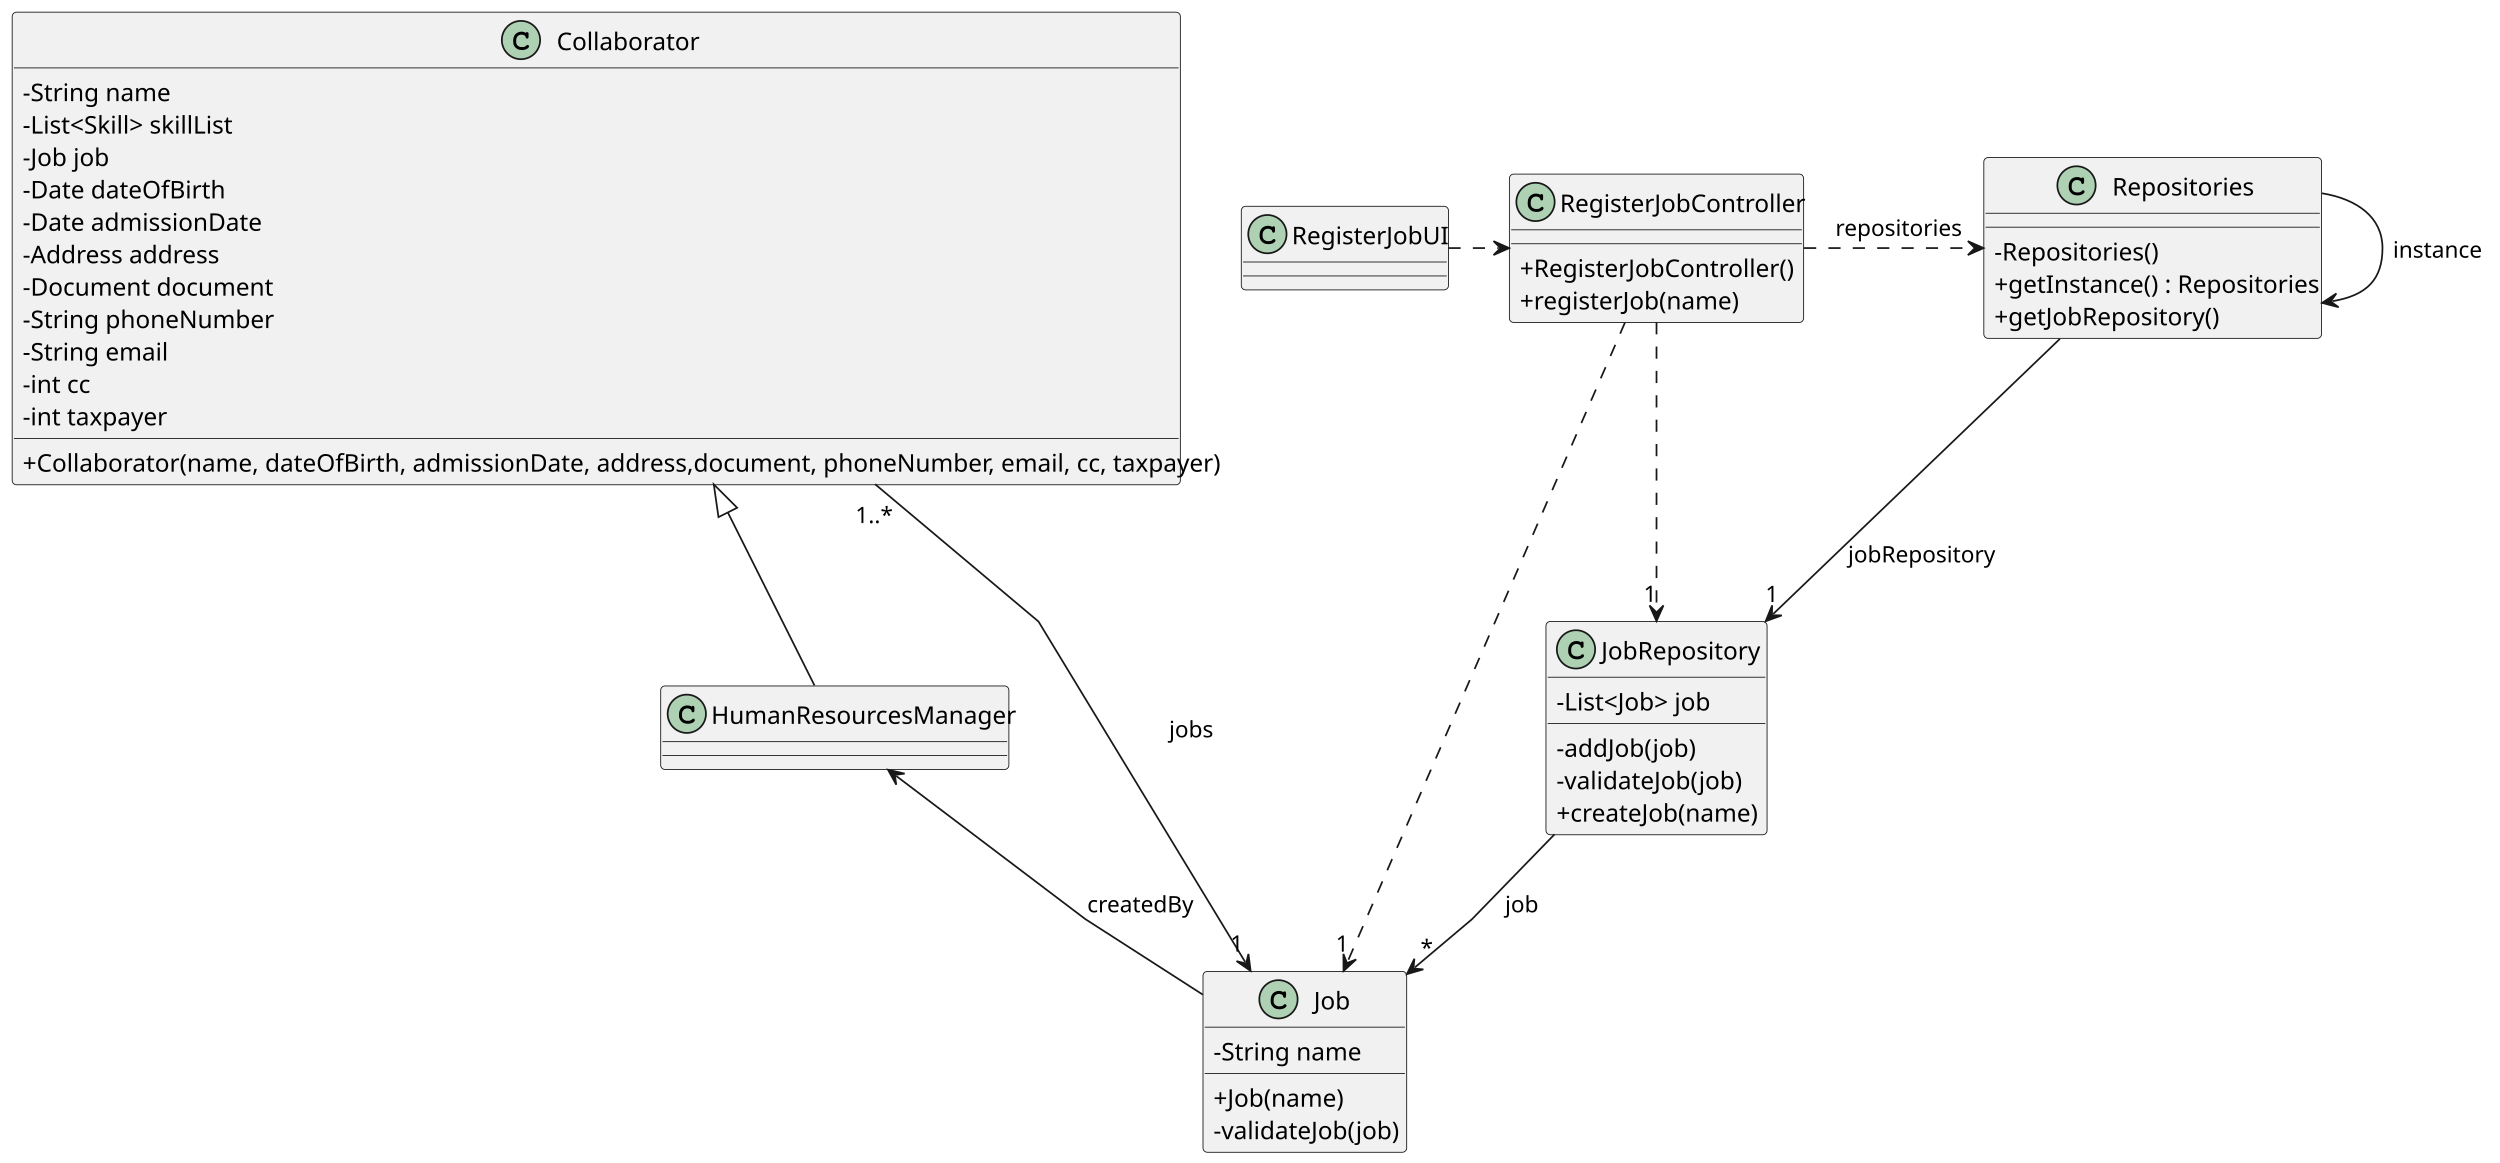
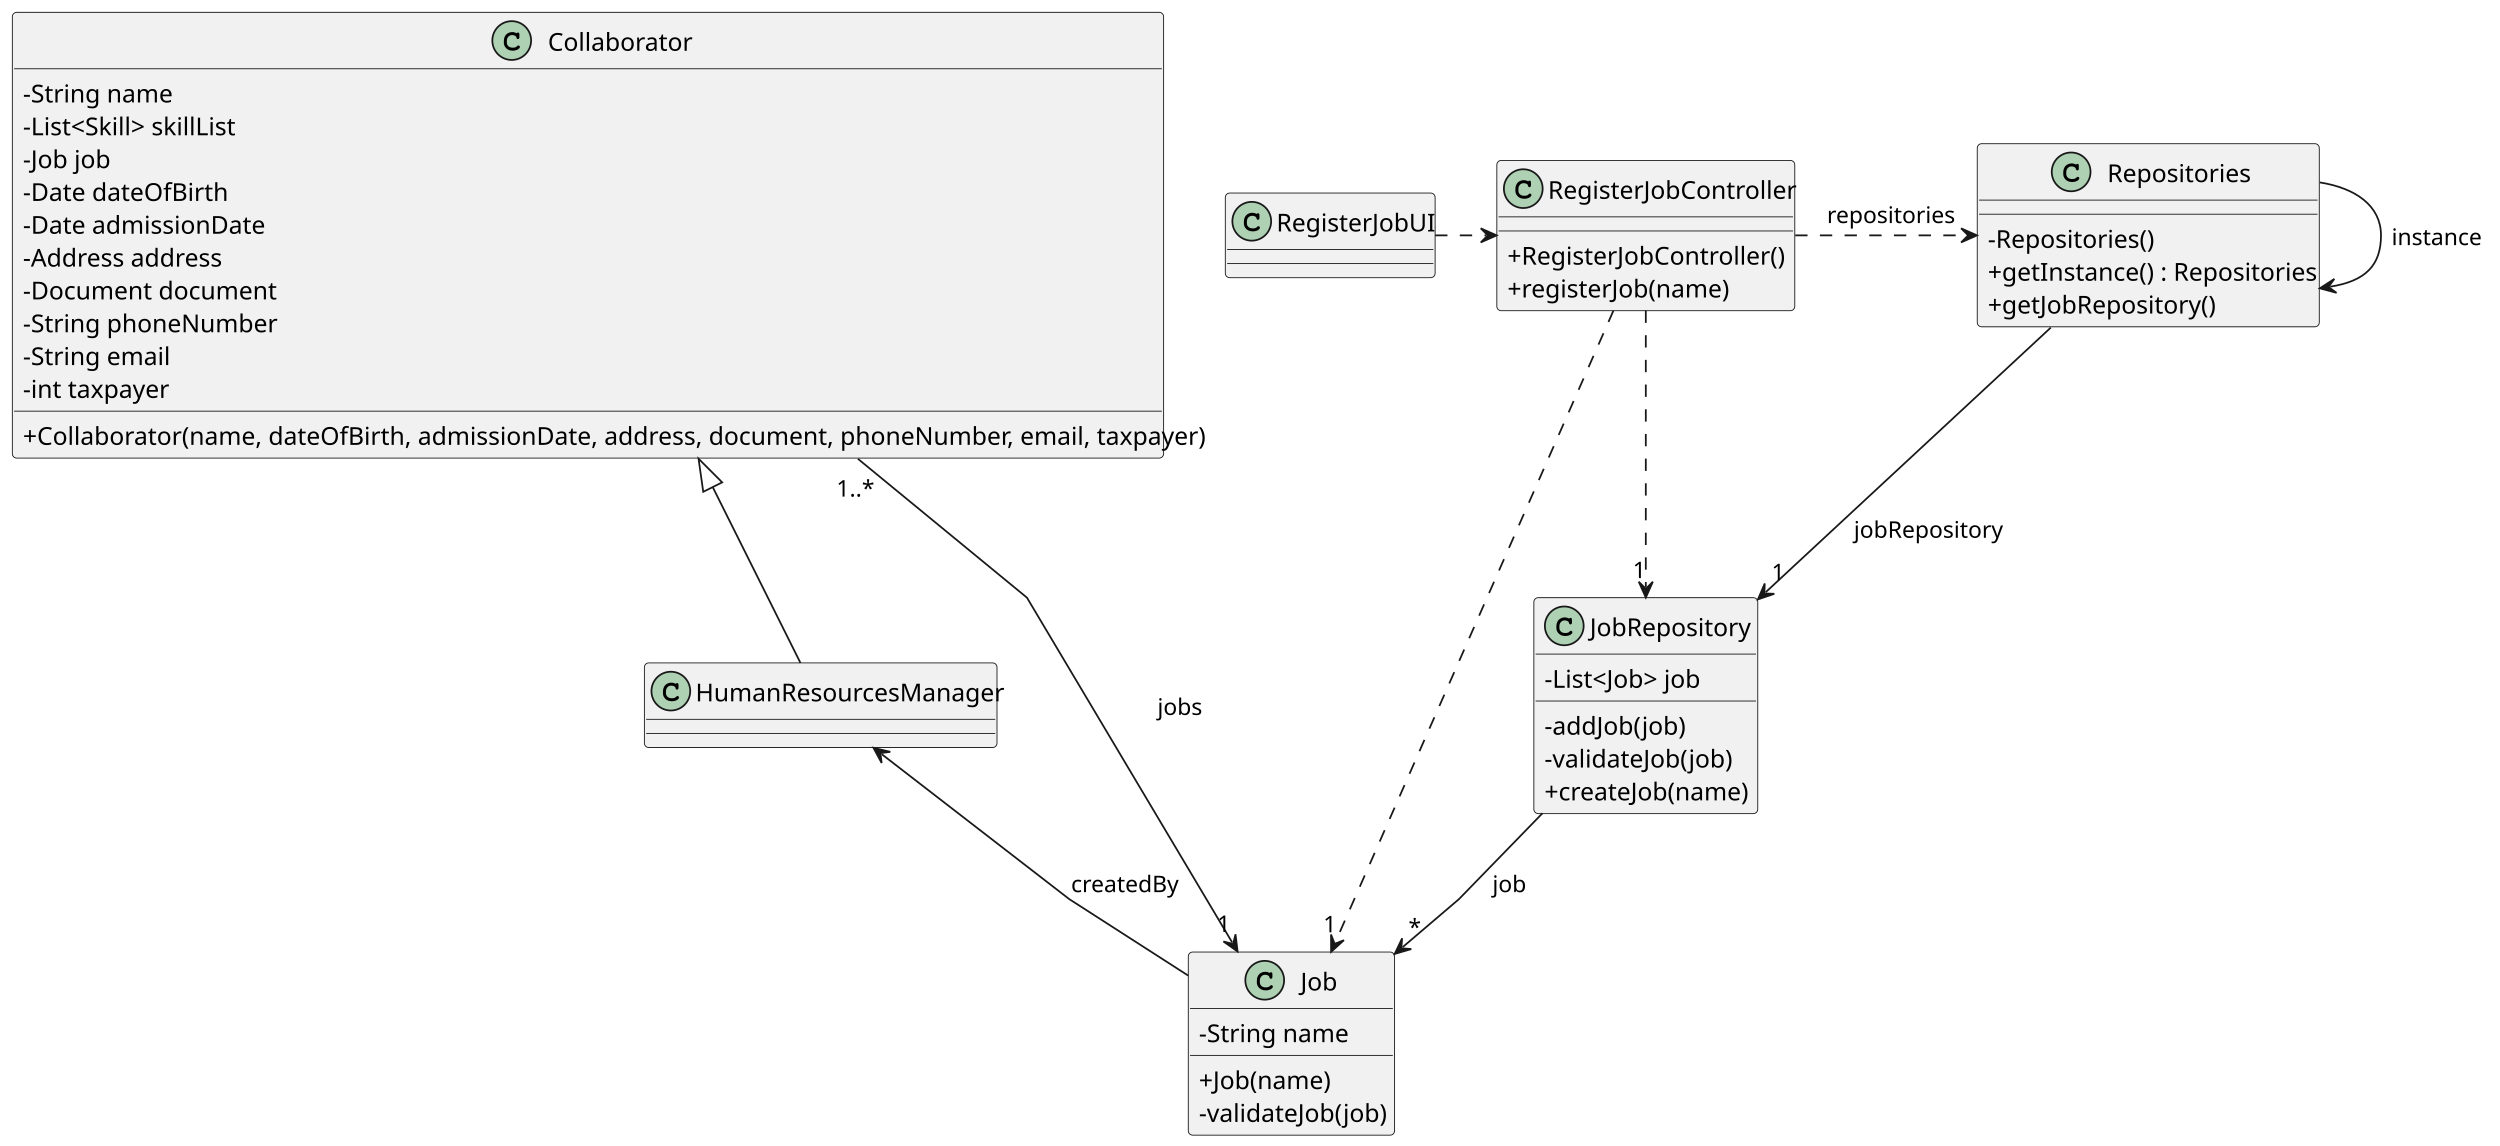
- <svg xmlns="http://www.w3.org/2000/svg" contentStyleType="text/css" height="668px" preserveAspectRatio="none" style="width:1436px;height:668px;background:#FFFFFF;" version="1.1" viewBox="0 0 1436 668" width="1436px" zoomAndPan="magnify">
+ <svg xmlns="http://www.w3.org/2000/svg" contentStyleType="text/css" height="650px" preserveAspectRatio="none" style="width:1418px;height:650px;background:#FFFFFF;" version="1.1" viewBox="0 0 1418 650" width="1418px" zoomAndPan="magnify">
  <defs />
  <g>
    <g id="elem_Job">
-       <rect codeLine="11" fill="#F1F1F1" height="103.863" id="Job" rx="2.5" ry="2.5" style="stroke:#181818;stroke-width:0.5;" width="117" x="691" y="558" />
-       <ellipse cx="734.35" cy="574" fill="#ADD1B2" rx="11" ry="11" style="stroke:#181818;stroke-width:1.0;" />
-       <path d="M737.116,569.875 Q737.272,569.656 737.459,569.547 Q737.647,569.438 737.866,569.438 Q738.241,569.438 738.475,569.703 Q738.709,569.953 738.709,570.562 L738.709,572.016 Q738.709,572.625 738.475,572.891 Q738.241,573.156 737.866,573.156 Q737.522,573.156 737.319,572.953 Q737.116,572.766 737.006,572.25 Q736.959,571.891 736.772,571.703 Q736.444,571.328 735.834,571.109 Q735.225,570.891 734.6,570.891 Q733.834,570.891 733.194,571.219 Q732.569,571.547 732.069,572.297 Q731.584,573.047 731.584,574.078 L731.584,575.172 Q731.584,576.406 732.475,577.234 Q733.366,578.047 734.959,578.047 Q735.897,578.047 736.553,577.797 Q736.944,577.641 737.366,577.203 Q737.631,576.938 737.772,576.859 Q737.928,576.781 738.131,576.781 Q738.459,576.781 738.709,577.047 Q738.975,577.297 738.975,577.641 Q738.975,577.984 738.631,578.391 Q738.131,578.969 737.334,579.297 Q736.256,579.75 734.959,579.75 Q733.444,579.75 732.241,579.125 Q731.256,578.625 730.569,577.562 Q729.881,576.484 729.881,575.203 L729.881,574.047 Q729.881,572.719 730.491,571.578 Q731.116,570.422 732.209,569.812 Q733.303,569.188 734.538,569.188 Q735.272,569.188 735.913,569.359 Q736.569,569.516 737.116,569.875 Z " fill="#000000" />
-       <text fill="#000000" font-family="sans-serif" font-size="14" lengthAdjust="spacing" textLength="22" x="754.65" y="579.797">Job</text>
-       <line style="stroke:#181818;stroke-width:0.5;" x1="692" x2="807" y1="590" y2="590" />
-       <text fill="#000000" font-family="sans-serif" font-size="14" lengthAdjust="spacing" textLength="81" x="697" y="609.107">-String name</text>
-       <line style="stroke:#181818;stroke-width:0.5;" x1="692" x2="807" y1="616.621" y2="616.621" />
-       <text fill="#000000" font-family="sans-serif" font-size="14" lengthAdjust="spacing" textLength="75" x="697" y="635.729">+Job(name)</text>
-       <text fill="#000000" font-family="sans-serif" font-size="14" lengthAdjust="spacing" textLength="105" x="697" y="654.35">-validateJob(job)</text>
+       <rect codeLine="11" fill="#F1F1F1" height="103.863" id="Job" rx="2.5" ry="2.5" style="stroke:#181818;stroke-width:0.5;" width="117" x="674" y="540" />
+       <ellipse cx="717.35" cy="556" fill="#ADD1B2" rx="11" ry="11" style="stroke:#181818;stroke-width:1.0;" />
+       <path d="M720.116,551.875 Q720.272,551.656 720.459,551.547 Q720.647,551.438 720.866,551.438 Q721.241,551.438 721.475,551.703 Q721.709,551.953 721.709,552.562 L721.709,554.016 Q721.709,554.625 721.475,554.891 Q721.241,555.156 720.866,555.156 Q720.522,555.156 720.319,554.953 Q720.116,554.766 720.006,554.25 Q719.959,553.891 719.772,553.703 Q719.444,553.328 718.834,553.109 Q718.225,552.891 717.6,552.891 Q716.834,552.891 716.194,553.219 Q715.569,553.547 715.069,554.297 Q714.584,555.047 714.584,556.078 L714.584,557.172 Q714.584,558.406 715.475,559.234 Q716.366,560.047 717.959,560.047 Q718.897,560.047 719.553,559.797 Q719.944,559.641 720.366,559.203 Q720.631,558.938 720.772,558.859 Q720.928,558.781 721.131,558.781 Q721.459,558.781 721.709,559.047 Q721.975,559.297 721.975,559.641 Q721.975,559.984 721.631,560.391 Q721.131,560.969 720.334,561.297 Q719.256,561.75 717.959,561.75 Q716.444,561.75 715.241,561.125 Q714.256,560.625 713.569,559.562 Q712.881,558.484 712.881,557.203 L712.881,556.047 Q712.881,554.719 713.491,553.578 Q714.116,552.422 715.209,551.812 Q716.303,551.188 717.538,551.188 Q718.272,551.188 718.913,551.359 Q719.569,551.516 720.116,551.875 Z " fill="#000000" />
+       <text fill="#000000" font-family="sans-serif" font-size="14" lengthAdjust="spacing" textLength="22" x="737.65" y="561.797">Job</text>
+       <line style="stroke:#181818;stroke-width:0.5;" x1="675" x2="790" y1="572" y2="572" />
+       <text fill="#000000" font-family="sans-serif" font-size="14" lengthAdjust="spacing" textLength="81" x="680" y="591.107">-String name</text>
+       <line style="stroke:#181818;stroke-width:0.5;" x1="675" x2="790" y1="598.621" y2="598.621" />
+       <text fill="#000000" font-family="sans-serif" font-size="14" lengthAdjust="spacing" textLength="75" x="680" y="617.729">+Job(name)</text>
+       <text fill="#000000" font-family="sans-serif" font-size="14" lengthAdjust="spacing" textLength="105" x="680" y="636.35">-validateJob(job)</text>
    </g>
    <g id="elem_RegisterJobController">
-       <rect codeLine="18" fill="#F1F1F1" height="85.242" id="RegisterJobController" rx="2.5" ry="2.5" style="stroke:#181818;stroke-width:0.5;" width="169" x="867" y="100" />
-       <ellipse cx="882" cy="116" fill="#ADD1B2" rx="11" ry="11" style="stroke:#181818;stroke-width:1.0;" />
-       <path d="M884.766,111.875 Q884.922,111.656 885.109,111.547 Q885.297,111.438 885.516,111.438 Q885.891,111.438 886.125,111.703 Q886.359,111.953 886.359,112.562 L886.359,114.016 Q886.359,114.625 886.125,114.891 Q885.891,115.156 885.516,115.156 Q885.172,115.156 884.969,114.953 Q884.766,114.766 884.656,114.25 Q884.609,113.891 884.422,113.703 Q884.094,113.328 883.484,113.109 Q882.875,112.891 882.25,112.891 Q881.484,112.891 880.844,113.219 Q880.219,113.547 879.719,114.297 Q879.234,115.047 879.234,116.078 L879.234,117.172 Q879.234,118.406 880.125,119.234 Q881.016,120.047 882.609,120.047 Q883.547,120.047 884.203,119.797 Q884.594,119.641 885.016,119.203 Q885.281,118.938 885.422,118.859 Q885.578,118.781 885.781,118.781 Q886.109,118.781 886.359,119.047 Q886.625,119.297 886.625,119.641 Q886.625,119.984 886.281,120.391 Q885.781,120.969 884.984,121.297 Q883.906,121.75 882.609,121.75 Q881.094,121.75 879.891,121.125 Q878.906,120.625 878.219,119.562 Q877.531,118.484 877.531,117.203 L877.531,116.047 Q877.531,114.719 878.141,113.578 Q878.766,112.422 879.859,111.812 Q880.953,111.188 882.188,111.188 Q882.922,111.188 883.562,111.359 Q884.219,111.516 884.766,111.875 Z " fill="#000000" />
-       <text fill="#000000" font-family="sans-serif" font-size="14" lengthAdjust="spacing" textLength="137" x="896" y="121.797">RegisterJobController</text>
-       <line style="stroke:#181818;stroke-width:0.5;" x1="868" x2="1035" y1="132" y2="132" />
-       <line style="stroke:#181818;stroke-width:0.5;" x1="868" x2="1035" y1="140" y2="140" />
-       <text fill="#000000" font-family="sans-serif" font-size="14" lengthAdjust="spacing" textLength="155" x="873" y="159.107">+RegisterJobController()</text>
-       <text fill="#000000" font-family="sans-serif" font-size="14" lengthAdjust="spacing" textLength="123" x="873" y="177.728">+registerJob(name)</text>
+       <rect codeLine="18" fill="#F1F1F1" height="85.242" id="RegisterJobController" rx="2.5" ry="2.5" style="stroke:#181818;stroke-width:0.5;" width="169" x="849" y="91" />
+       <ellipse cx="864" cy="107" fill="#ADD1B2" rx="11" ry="11" style="stroke:#181818;stroke-width:1.0;" />
+       <path d="M866.766,102.875 Q866.922,102.656 867.109,102.547 Q867.297,102.438 867.516,102.438 Q867.891,102.438 868.125,102.703 Q868.359,102.953 868.359,103.562 L868.359,105.016 Q868.359,105.625 868.125,105.891 Q867.891,106.156 867.516,106.156 Q867.172,106.156 866.969,105.953 Q866.766,105.766 866.656,105.25 Q866.609,104.891 866.422,104.703 Q866.094,104.328 865.484,104.109 Q864.875,103.891 864.25,103.891 Q863.484,103.891 862.844,104.219 Q862.219,104.547 861.719,105.297 Q861.234,106.047 861.234,107.078 L861.234,108.172 Q861.234,109.406 862.125,110.234 Q863.016,111.047 864.609,111.047 Q865.547,111.047 866.203,110.797 Q866.594,110.641 867.016,110.203 Q867.281,109.938 867.422,109.859 Q867.578,109.781 867.781,109.781 Q868.109,109.781 868.359,110.047 Q868.625,110.297 868.625,110.641 Q868.625,110.984 868.281,111.391 Q867.781,111.969 866.984,112.297 Q865.906,112.75 864.609,112.75 Q863.094,112.75 861.891,112.125 Q860.906,111.625 860.219,110.562 Q859.531,109.484 859.531,108.203 L859.531,107.047 Q859.531,105.719 860.141,104.578 Q860.766,103.422 861.859,102.812 Q862.953,102.188 864.188,102.188 Q864.922,102.188 865.562,102.359 Q866.219,102.516 866.766,102.875 Z " fill="#000000" />
+       <text fill="#000000" font-family="sans-serif" font-size="14" lengthAdjust="spacing" textLength="137" x="878" y="112.797">RegisterJobController</text>
+       <line style="stroke:#181818;stroke-width:0.5;" x1="850" x2="1017" y1="123" y2="123" />
+       <line style="stroke:#181818;stroke-width:0.5;" x1="850" x2="1017" y1="131" y2="131" />
+       <text fill="#000000" font-family="sans-serif" font-size="14" lengthAdjust="spacing" textLength="155" x="855" y="150.107">+RegisterJobController()</text>
+       <text fill="#000000" font-family="sans-serif" font-size="14" lengthAdjust="spacing" textLength="123" x="855" y="168.728">+registerJob(name)</text>
    </g>
    <g id="elem_RegisterJobUI">
-       <rect codeLine="24" fill="#F1F1F1" height="48" id="RegisterJobUI" rx="2.5" ry="2.5" style="stroke:#181818;stroke-width:0.5;" width="119" x="713" y="118.5" />
-       <ellipse cx="728" cy="134.5" fill="#ADD1B2" rx="11" ry="11" style="stroke:#181818;stroke-width:1.0;" />
-       <path d="M730.766,130.375 Q730.922,130.156 731.109,130.047 Q731.297,129.938 731.516,129.938 Q731.891,129.938 732.125,130.203 Q732.359,130.453 732.359,131.062 L732.359,132.516 Q732.359,133.125 732.125,133.391 Q731.891,133.656 731.516,133.656 Q731.172,133.656 730.969,133.453 Q730.766,133.266 730.656,132.75 Q730.609,132.391 730.422,132.203 Q730.094,131.828 729.484,131.609 Q728.875,131.391 728.25,131.391 Q727.484,131.391 726.844,131.719 Q726.219,132.047 725.719,132.797 Q725.234,133.547 725.234,134.578 L725.234,135.672 Q725.234,136.906 726.125,137.734 Q727.016,138.547 728.609,138.547 Q729.547,138.547 730.203,138.297 Q730.594,138.141 731.016,137.703 Q731.281,137.438 731.422,137.359 Q731.578,137.281 731.781,137.281 Q732.109,137.281 732.359,137.547 Q732.625,137.797 732.625,138.141 Q732.625,138.484 732.281,138.891 Q731.781,139.469 730.984,139.797 Q729.906,140.25 728.609,140.25 Q727.094,140.25 725.891,139.625 Q724.906,139.125 724.219,138.062 Q723.531,136.984 723.531,135.703 L723.531,134.547 Q723.531,133.219 724.141,132.078 Q724.766,130.922 725.859,130.312 Q726.953,129.688 728.188,129.688 Q728.922,129.688 729.562,129.859 Q730.219,130.016 730.766,130.375 Z " fill="#000000" />
-       <text fill="#000000" font-family="sans-serif" font-size="14" lengthAdjust="spacing" textLength="87" x="742" y="140.297">RegisterJobUI</text>
-       <line style="stroke:#181818;stroke-width:0.5;" x1="714" x2="831" y1="150.5" y2="150.5" />
-       <line style="stroke:#181818;stroke-width:0.5;" x1="714" x2="831" y1="158.5" y2="158.5" />
+       <rect codeLine="24" fill="#F1F1F1" height="48" id="RegisterJobUI" rx="2.5" ry="2.5" style="stroke:#181818;stroke-width:0.5;" width="119" x="695" y="109.5" />
+       <ellipse cx="710" cy="125.5" fill="#ADD1B2" rx="11" ry="11" style="stroke:#181818;stroke-width:1.0;" />
+       <path d="M712.766,121.375 Q712.922,121.156 713.109,121.047 Q713.297,120.938 713.516,120.938 Q713.891,120.938 714.125,121.203 Q714.359,121.453 714.359,122.062 L714.359,123.516 Q714.359,124.125 714.125,124.391 Q713.891,124.656 713.516,124.656 Q713.172,124.656 712.969,124.453 Q712.766,124.266 712.656,123.75 Q712.609,123.391 712.422,123.203 Q712.094,122.828 711.484,122.609 Q710.875,122.391 710.25,122.391 Q709.484,122.391 708.844,122.719 Q708.219,123.047 707.719,123.797 Q707.234,124.547 707.234,125.578 L707.234,126.672 Q707.234,127.906 708.125,128.734 Q709.016,129.547 710.609,129.547 Q711.547,129.547 712.203,129.297 Q712.594,129.141 713.016,128.703 Q713.281,128.438 713.422,128.359 Q713.578,128.281 713.781,128.281 Q714.109,128.281 714.359,128.547 Q714.625,128.797 714.625,129.141 Q714.625,129.484 714.281,129.891 Q713.781,130.469 712.984,130.797 Q711.906,131.25 710.609,131.25 Q709.094,131.25 707.891,130.625 Q706.906,130.125 706.219,129.062 Q705.531,127.984 705.531,126.703 L705.531,125.547 Q705.531,124.219 706.141,123.078 Q706.766,121.922 707.859,121.312 Q708.953,120.688 710.188,120.688 Q710.922,120.688 711.562,120.859 Q712.219,121.016 712.766,121.375 Z " fill="#000000" />
+       <text fill="#000000" font-family="sans-serif" font-size="14" lengthAdjust="spacing" textLength="87" x="724" y="131.297">RegisterJobUI</text>
+       <line style="stroke:#181818;stroke-width:0.5;" x1="696" x2="813" y1="141.5" y2="141.5" />
+       <line style="stroke:#181818;stroke-width:0.5;" x1="696" x2="813" y1="149.5" y2="149.5" />
    </g>
    <g id="elem_Collaborator">
-       <rect codeLine="27" fill="#F1F1F1" height="271.453" id="Collaborator" rx="2.5" ry="2.5" style="stroke:#181818;stroke-width:0.5;" width="671" x="7" y="7" />
-       <ellipse cx="299.25" cy="23" fill="#ADD1B2" rx="11" ry="11" style="stroke:#181818;stroke-width:1.0;" />
-       <path d="M302.016,18.875 Q302.172,18.656 302.359,18.547 Q302.547,18.438 302.766,18.438 Q303.141,18.438 303.375,18.703 Q303.609,18.953 303.609,19.562 L303.609,21.016 Q303.609,21.625 303.375,21.891 Q303.141,22.156 302.766,22.156 Q302.422,22.156 302.219,21.953 Q302.016,21.766 301.906,21.25 Q301.859,20.891 301.672,20.703 Q301.344,20.328 300.734,20.109 Q300.125,19.891 299.5,19.891 Q298.734,19.891 298.094,20.219 Q297.469,20.547 296.969,21.297 Q296.484,22.047 296.484,23.078 L296.484,24.172 Q296.484,25.406 297.375,26.234 Q298.266,27.047 299.859,27.047 Q300.797,27.047 301.453,26.797 Q301.844,26.641 302.266,26.203 Q302.531,25.938 302.672,25.859 Q302.828,25.781 303.031,25.781 Q303.359,25.781 303.609,26.047 Q303.875,26.297 303.875,26.641 Q303.875,26.984 303.531,27.391 Q303.031,27.969 302.234,28.297 Q301.156,28.75 299.859,28.75 Q298.344,28.75 297.141,28.125 Q296.156,27.625 295.469,26.562 Q294.781,25.484 294.781,24.203 L294.781,23.047 Q294.781,21.719 295.391,20.578 Q296.016,19.422 297.109,18.812 Q298.203,18.188 299.438,18.188 Q300.172,18.188 300.812,18.359 Q301.469,18.516 302.016,18.875 Z " fill="#000000" />
-       <text fill="#000000" font-family="sans-serif" font-size="14" lengthAdjust="spacing" textLength="78" x="319.75" y="28.797">Collaborator</text>
-       <line style="stroke:#181818;stroke-width:0.5;" x1="8" x2="677" y1="39" y2="39" />
+       <rect codeLine="27" fill="#F1F1F1" height="252.832" id="Collaborator" rx="2.5" ry="2.5" style="stroke:#181818;stroke-width:0.5;" width="653" x="7" y="7" />
+       <ellipse cx="290.25" cy="23" fill="#ADD1B2" rx="11" ry="11" style="stroke:#181818;stroke-width:1.0;" />
+       <path d="M293.016,18.875 Q293.172,18.656 293.359,18.547 Q293.547,18.438 293.766,18.438 Q294.141,18.438 294.375,18.703 Q294.609,18.953 294.609,19.562 L294.609,21.016 Q294.609,21.625 294.375,21.891 Q294.141,22.156 293.766,22.156 Q293.422,22.156 293.219,21.953 Q293.016,21.766 292.906,21.25 Q292.859,20.891 292.672,20.703 Q292.344,20.328 291.734,20.109 Q291.125,19.891 290.5,19.891 Q289.734,19.891 289.094,20.219 Q288.469,20.547 287.969,21.297 Q287.484,22.047 287.484,23.078 L287.484,24.172 Q287.484,25.406 288.375,26.234 Q289.266,27.047 290.859,27.047 Q291.797,27.047 292.453,26.797 Q292.844,26.641 293.266,26.203 Q293.531,25.938 293.672,25.859 Q293.828,25.781 294.031,25.781 Q294.359,25.781 294.609,26.047 Q294.875,26.297 294.875,26.641 Q294.875,26.984 294.531,27.391 Q294.031,27.969 293.234,28.297 Q292.156,28.75 290.859,28.75 Q289.344,28.75 288.141,28.125 Q287.156,27.625 286.469,26.562 Q285.781,25.484 285.781,24.203 L285.781,23.047 Q285.781,21.719 286.391,20.578 Q287.016,19.422 288.109,18.812 Q289.203,18.188 290.438,18.188 Q291.172,18.188 291.812,18.359 Q292.469,18.516 293.016,18.875 Z " fill="#000000" />
+       <text fill="#000000" font-family="sans-serif" font-size="14" lengthAdjust="spacing" textLength="78" x="310.75" y="28.797">Collaborator</text>
+       <line style="stroke:#181818;stroke-width:0.5;" x1="8" x2="659" y1="39" y2="39" />
      <text fill="#000000" font-family="sans-serif" font-size="14" lengthAdjust="spacing" textLength="81" x="13" y="58.107">-String name</text>
      <text fill="#000000" font-family="sans-serif" font-size="14" lengthAdjust="spacing" textLength="117" x="13" y="76.728">-List&lt;Skill&gt; skillList</text>
      <text fill="#000000" font-family="sans-serif" font-size="14" lengthAdjust="spacing" textLength="50" x="13" y="95.35">-Job job</text>
      <text fill="#000000" font-family="sans-serif" font-size="14" lengthAdjust="spacing" textLength="111" x="13" y="113.971">-Date dateOfBirth</text>
      <text fill="#000000" font-family="sans-serif" font-size="14" lengthAdjust="spacing" textLength="132" x="13" y="132.592">-Date admissionDate</text>
      <text fill="#000000" font-family="sans-serif" font-size="14" lengthAdjust="spacing" textLength="112" x="13" y="151.213">-Address address</text>
      <text fill="#000000" font-family="sans-serif" font-size="14" lengthAdjust="spacing" textLength="135" x="13" y="169.834">-Document document</text>
      <text fill="#000000" font-family="sans-serif" font-size="14" lengthAdjust="spacing" textLength="135" x="13" y="188.455">-String phoneNumber</text>
      <text fill="#000000" font-family="sans-serif" font-size="14" lengthAdjust="spacing" textLength="79" x="13" y="207.076">-String email</text>
-       <text fill="#000000" font-family="sans-serif" font-size="14" lengthAdjust="spacing" textLength="38" x="13" y="225.697">-int cc</text>
-       <text fill="#000000" font-family="sans-serif" font-size="14" lengthAdjust="spacing" textLength="78" x="13" y="244.318">-int taxpayer</text>
-       <line style="stroke:#181818;stroke-width:0.5;" x1="8" x2="677" y1="251.832" y2="251.832" />
-       <text fill="#000000" font-family="sans-serif" font-size="14" lengthAdjust="spacing" textLength="659" x="13" y="270.94">+Collaborator(name, dateOfBirth, admissionDate, address,document, phoneNumber, email, cc, taxpayer)</text>
+       <text fill="#000000" font-family="sans-serif" font-size="14" lengthAdjust="spacing" textLength="78" x="13" y="225.697">-int taxpayer</text>
+       <line style="stroke:#181818;stroke-width:0.5;" x1="8" x2="659" y1="233.211" y2="233.211" />
+       <text fill="#000000" font-family="sans-serif" font-size="14" lengthAdjust="spacing" textLength="641" x="13" y="252.318">+Collaborator(name, dateOfBirth, admissionDate, address, document, phoneNumber, email, taxpayer)</text>
    </g>
    <g id="elem_HumanResourcesManager">
-       <rect codeLine="43" fill="#F1F1F1" height="48" id="HumanResourcesManager" rx="2.5" ry="2.5" style="stroke:#181818;stroke-width:0.5;" width="200" x="379.5" y="394" />
-       <ellipse cx="394.5" cy="410" fill="#ADD1B2" rx="11" ry="11" style="stroke:#181818;stroke-width:1.0;" />
-       <path d="M397.266,405.875 Q397.422,405.656 397.609,405.547 Q397.797,405.438 398.016,405.438 Q398.391,405.438 398.625,405.703 Q398.859,405.953 398.859,406.562 L398.859,408.016 Q398.859,408.625 398.625,408.891 Q398.391,409.156 398.016,409.156 Q397.672,409.156 397.469,408.953 Q397.266,408.766 397.156,408.25 Q397.109,407.891 396.922,407.703 Q396.594,407.328 395.984,407.109 Q395.375,406.891 394.75,406.891 Q393.984,406.891 393.344,407.219 Q392.719,407.547 392.219,408.297 Q391.734,409.047 391.734,410.078 L391.734,411.172 Q391.734,412.406 392.625,413.234 Q393.516,414.047 395.109,414.047 Q396.047,414.047 396.703,413.797 Q397.094,413.641 397.516,413.203 Q397.781,412.938 397.922,412.859 Q398.078,412.781 398.281,412.781 Q398.609,412.781 398.859,413.047 Q399.125,413.297 399.125,413.641 Q399.125,413.984 398.781,414.391 Q398.281,414.969 397.484,415.297 Q396.406,415.75 395.109,415.75 Q393.594,415.75 392.391,415.125 Q391.406,414.625 390.719,413.562 Q390.031,412.484 390.031,411.203 L390.031,410.047 Q390.031,408.719 390.641,407.578 Q391.266,406.422 392.359,405.812 Q393.453,405.188 394.688,405.188 Q395.422,405.188 396.062,405.359 Q396.719,405.516 397.266,405.875 Z " fill="#000000" />
-       <text fill="#000000" font-family="sans-serif" font-size="14" lengthAdjust="spacing" textLength="168" x="408.5" y="415.797">HumanResourcesManager</text>
-       <line style="stroke:#181818;stroke-width:0.5;" x1="380.5" x2="578.5" y1="426" y2="426" />
-       <line style="stroke:#181818;stroke-width:0.5;" x1="380.5" x2="578.5" y1="434" y2="434" />
+       <rect codeLine="42" fill="#F1F1F1" height="48" id="HumanResourcesManager" rx="2.5" ry="2.5" style="stroke:#181818;stroke-width:0.5;" width="200" x="365.5" y="376" />
+       <ellipse cx="380.5" cy="392" fill="#ADD1B2" rx="11" ry="11" style="stroke:#181818;stroke-width:1.0;" />
+       <path d="M383.266,387.875 Q383.422,387.656 383.609,387.547 Q383.797,387.438 384.016,387.438 Q384.391,387.438 384.625,387.703 Q384.859,387.953 384.859,388.562 L384.859,390.016 Q384.859,390.625 384.625,390.891 Q384.391,391.156 384.016,391.156 Q383.672,391.156 383.469,390.953 Q383.266,390.766 383.156,390.25 Q383.109,389.891 382.922,389.703 Q382.594,389.328 381.984,389.109 Q381.375,388.891 380.75,388.891 Q379.984,388.891 379.344,389.219 Q378.719,389.547 378.219,390.297 Q377.734,391.047 377.734,392.078 L377.734,393.172 Q377.734,394.406 378.625,395.234 Q379.516,396.047 381.109,396.047 Q382.047,396.047 382.703,395.797 Q383.094,395.641 383.516,395.203 Q383.781,394.938 383.922,394.859 Q384.078,394.781 384.281,394.781 Q384.609,394.781 384.859,395.047 Q385.125,395.297 385.125,395.641 Q385.125,395.984 384.781,396.391 Q384.281,396.969 383.484,397.297 Q382.406,397.75 381.109,397.75 Q379.594,397.75 378.391,397.125 Q377.406,396.625 376.719,395.562 Q376.031,394.484 376.031,393.203 L376.031,392.047 Q376.031,390.719 376.641,389.578 Q377.266,388.422 378.359,387.812 Q379.453,387.188 380.688,387.188 Q381.422,387.188 382.062,387.359 Q382.719,387.516 383.266,387.875 Z " fill="#000000" />
+       <text fill="#000000" font-family="sans-serif" font-size="14" lengthAdjust="spacing" textLength="168" x="394.5" y="397.797">HumanResourcesManager</text>
+       <line style="stroke:#181818;stroke-width:0.5;" x1="366.5" x2="564.5" y1="408" y2="408" />
+       <line style="stroke:#181818;stroke-width:0.5;" x1="366.5" x2="564.5" y1="416" y2="416" />
    </g>
    <g id="elem_Repositories">
-       <rect codeLine="46" fill="#F1F1F1" height="103.863" id="Repositories" rx="2.5" ry="2.5" style="stroke:#181818;stroke-width:0.5;" width="194" x="1139.5" y="90.5" />
-       <ellipse cx="1192.75" cy="106.5" fill="#ADD1B2" rx="11" ry="11" style="stroke:#181818;stroke-width:1.0;" />
-       <path d="M1195.516,102.375 Q1195.672,102.156 1195.859,102.047 Q1196.047,101.938 1196.266,101.938 Q1196.641,101.938 1196.875,102.203 Q1197.109,102.453 1197.109,103.062 L1197.109,104.516 Q1197.109,105.125 1196.875,105.391 Q1196.641,105.656 1196.266,105.656 Q1195.922,105.656 1195.719,105.453 Q1195.516,105.266 1195.406,104.75 Q1195.359,104.391 1195.172,104.203 Q1194.844,103.828 1194.234,103.609 Q1193.625,103.391 1193,103.391 Q1192.234,103.391 1191.594,103.719 Q1190.969,104.047 1190.469,104.797 Q1189.984,105.547 1189.984,106.578 L1189.984,107.672 Q1189.984,108.906 1190.875,109.734 Q1191.766,110.547 1193.359,110.547 Q1194.297,110.547 1194.953,110.297 Q1195.344,110.141 1195.766,109.703 Q1196.031,109.438 1196.172,109.359 Q1196.328,109.281 1196.531,109.281 Q1196.859,109.281 1197.109,109.547 Q1197.375,109.797 1197.375,110.141 Q1197.375,110.484 1197.031,110.891 Q1196.531,111.469 1195.734,111.797 Q1194.656,112.25 1193.359,112.25 Q1191.844,112.25 1190.641,111.625 Q1189.656,111.125 1188.969,110.062 Q1188.281,108.984 1188.281,107.703 L1188.281,106.547 Q1188.281,105.219 1188.891,104.078 Q1189.516,102.922 1190.609,102.312 Q1191.703,101.688 1192.938,101.688 Q1193.672,101.688 1194.312,101.859 Q1194.969,102.016 1195.516,102.375 Z " fill="#000000" />
-       <text fill="#000000" font-family="sans-serif" font-size="14" lengthAdjust="spacing" textLength="79" x="1213.25" y="112.297">Repositories</text>
-       <line style="stroke:#181818;stroke-width:0.5;" x1="1140.5" x2="1332.5" y1="122.5" y2="122.5" />
-       <line style="stroke:#181818;stroke-width:0.5;" x1="1140.5" x2="1332.5" y1="130.5" y2="130.5" />
-       <text fill="#000000" font-family="sans-serif" font-size="14" lengthAdjust="spacing" textLength="94" x="1145.5" y="149.607">-Repositories()</text>
-       <text fill="#000000" font-family="sans-serif" font-size="14" lengthAdjust="spacing" textLength="182" x="1145.5" y="168.228">+getInstance() : Repositories</text>
-       <text fill="#000000" font-family="sans-serif" font-size="14" lengthAdjust="spacing" textLength="128" x="1145.5" y="186.85">+getJobRepository()</text>
+       <rect codeLine="45" fill="#F1F1F1" height="103.863" id="Repositories" rx="2.5" ry="2.5" style="stroke:#181818;stroke-width:0.5;" width="194" x="1121.5" y="81.5" />
+       <ellipse cx="1174.75" cy="97.5" fill="#ADD1B2" rx="11" ry="11" style="stroke:#181818;stroke-width:1.0;" />
+       <path d="M1177.516,93.375 Q1177.672,93.156 1177.859,93.047 Q1178.047,92.938 1178.266,92.938 Q1178.641,92.938 1178.875,93.203 Q1179.109,93.453 1179.109,94.062 L1179.109,95.516 Q1179.109,96.125 1178.875,96.391 Q1178.641,96.656 1178.266,96.656 Q1177.922,96.656 1177.719,96.453 Q1177.516,96.266 1177.406,95.75 Q1177.359,95.391 1177.172,95.203 Q1176.844,94.828 1176.234,94.609 Q1175.625,94.391 1175,94.391 Q1174.234,94.391 1173.594,94.719 Q1172.969,95.047 1172.469,95.797 Q1171.984,96.547 1171.984,97.578 L1171.984,98.672 Q1171.984,99.906 1172.875,100.734 Q1173.766,101.547 1175.359,101.547 Q1176.297,101.547 1176.953,101.297 Q1177.344,101.141 1177.766,100.703 Q1178.031,100.438 1178.172,100.359 Q1178.328,100.281 1178.531,100.281 Q1178.859,100.281 1179.109,100.547 Q1179.375,100.797 1179.375,101.141 Q1179.375,101.484 1179.031,101.891 Q1178.531,102.469 1177.734,102.797 Q1176.656,103.25 1175.359,103.25 Q1173.844,103.25 1172.641,102.625 Q1171.656,102.125 1170.969,101.062 Q1170.281,99.984 1170.281,98.703 L1170.281,97.547 Q1170.281,96.219 1170.891,95.078 Q1171.516,93.922 1172.609,93.312 Q1173.703,92.688 1174.938,92.688 Q1175.672,92.688 1176.312,92.859 Q1176.969,93.016 1177.516,93.375 Z " fill="#000000" />
+       <text fill="#000000" font-family="sans-serif" font-size="14" lengthAdjust="spacing" textLength="79" x="1195.25" y="103.297">Repositories</text>
+       <line style="stroke:#181818;stroke-width:0.5;" x1="1122.5" x2="1314.5" y1="113.5" y2="113.5" />
+       <line style="stroke:#181818;stroke-width:0.5;" x1="1122.5" x2="1314.5" y1="121.5" y2="121.5" />
+       <text fill="#000000" font-family="sans-serif" font-size="14" lengthAdjust="spacing" textLength="94" x="1127.5" y="140.607">-Repositories()</text>
+       <text fill="#000000" font-family="sans-serif" font-size="14" lengthAdjust="spacing" textLength="182" x="1127.5" y="159.228">+getInstance() : Repositories</text>
+       <text fill="#000000" font-family="sans-serif" font-size="14" lengthAdjust="spacing" textLength="128" x="1127.5" y="177.85">+getJobRepository()</text>
    </g>
    <g id="elem_JobRepository">
-       <rect codeLine="53" fill="#F1F1F1" height="122.484" id="JobRepository" rx="2.5" ry="2.5" style="stroke:#181818;stroke-width:0.5;" width="127" x="888" y="357" />
-       <ellipse cx="905.25" cy="373" fill="#ADD1B2" rx="11" ry="11" style="stroke:#181818;stroke-width:1.0;" />
-       <path d="M908.016,368.875 Q908.172,368.656 908.359,368.547 Q908.547,368.438 908.766,368.438 Q909.141,368.438 909.375,368.703 Q909.609,368.953 909.609,369.562 L909.609,371.016 Q909.609,371.625 909.375,371.891 Q909.141,372.156 908.766,372.156 Q908.422,372.156 908.219,371.953 Q908.016,371.766 907.906,371.25 Q907.859,370.891 907.672,370.703 Q907.344,370.328 906.734,370.109 Q906.125,369.891 905.5,369.891 Q904.734,369.891 904.094,370.219 Q903.469,370.547 902.969,371.297 Q902.484,372.047 902.484,373.078 L902.484,374.172 Q902.484,375.406 903.375,376.234 Q904.266,377.047 905.859,377.047 Q906.797,377.047 907.453,376.797 Q907.844,376.641 908.266,376.203 Q908.531,375.938 908.672,375.859 Q908.828,375.781 909.031,375.781 Q909.359,375.781 909.609,376.047 Q909.875,376.297 909.875,376.641 Q909.875,376.984 909.531,377.391 Q909.031,377.969 908.234,378.297 Q907.156,378.75 905.859,378.75 Q904.344,378.75 903.141,378.125 Q902.156,377.625 901.469,376.562 Q900.781,375.484 900.781,374.203 L900.781,373.047 Q900.781,371.719 901.391,370.578 Q902.016,369.422 903.109,368.812 Q904.203,368.188 905.438,368.188 Q906.172,368.188 906.812,368.359 Q907.469,368.516 908.016,368.875 Z " fill="#000000" />
-       <text fill="#000000" font-family="sans-serif" font-size="14" lengthAdjust="spacing" textLength="90" x="919.75" y="378.797">JobRepository</text>
-       <line style="stroke:#181818;stroke-width:0.5;" x1="889" x2="1014" y1="389" y2="389" />
-       <text fill="#000000" font-family="sans-serif" font-size="14" lengthAdjust="spacing" textLength="88" x="894" y="408.107">-List&lt;Job&gt; job</text>
-       <line style="stroke:#181818;stroke-width:0.5;" x1="889" x2="1014" y1="415.621" y2="415.621" />
-       <text fill="#000000" font-family="sans-serif" font-size="14" lengthAdjust="spacing" textLength="80" x="894" y="434.728">-addJob(job)</text>
-       <text fill="#000000" font-family="sans-serif" font-size="14" lengthAdjust="spacing" textLength="105" x="894" y="453.35">-validateJob(job)</text>
-       <text fill="#000000" font-family="sans-serif" font-size="14" lengthAdjust="spacing" textLength="115" x="894" y="471.971">+createJob(name)</text>
+       <rect codeLine="52" fill="#F1F1F1" height="122.484" id="JobRepository" rx="2.5" ry="2.5" style="stroke:#181818;stroke-width:0.5;" width="127" x="870" y="339" />
+       <ellipse cx="887.25" cy="355" fill="#ADD1B2" rx="11" ry="11" style="stroke:#181818;stroke-width:1.0;" />
+       <path d="M890.016,350.875 Q890.172,350.656 890.359,350.547 Q890.547,350.438 890.766,350.438 Q891.141,350.438 891.375,350.703 Q891.609,350.953 891.609,351.562 L891.609,353.016 Q891.609,353.625 891.375,353.891 Q891.141,354.156 890.766,354.156 Q890.422,354.156 890.219,353.953 Q890.016,353.766 889.906,353.25 Q889.859,352.891 889.672,352.703 Q889.344,352.328 888.734,352.109 Q888.125,351.891 887.5,351.891 Q886.734,351.891 886.094,352.219 Q885.469,352.547 884.969,353.297 Q884.484,354.047 884.484,355.078 L884.484,356.172 Q884.484,357.406 885.375,358.234 Q886.266,359.047 887.859,359.047 Q888.797,359.047 889.453,358.797 Q889.844,358.641 890.266,358.203 Q890.531,357.938 890.672,357.859 Q890.828,357.781 891.031,357.781 Q891.359,357.781 891.609,358.047 Q891.875,358.297 891.875,358.641 Q891.875,358.984 891.531,359.391 Q891.031,359.969 890.234,360.297 Q889.156,360.75 887.859,360.75 Q886.344,360.75 885.141,360.125 Q884.156,359.625 883.469,358.562 Q882.781,357.484 882.781,356.203 L882.781,355.047 Q882.781,353.719 883.391,352.578 Q884.016,351.422 885.109,350.812 Q886.203,350.188 887.438,350.188 Q888.172,350.188 888.812,350.359 Q889.469,350.516 890.016,350.875 Z " fill="#000000" />
+       <text fill="#000000" font-family="sans-serif" font-size="14" lengthAdjust="spacing" textLength="90" x="901.75" y="360.797">JobRepository</text>
+       <line style="stroke:#181818;stroke-width:0.5;" x1="871" x2="996" y1="371" y2="371" />
+       <text fill="#000000" font-family="sans-serif" font-size="14" lengthAdjust="spacing" textLength="88" x="876" y="390.107">-List&lt;Job&gt; job</text>
+       <line style="stroke:#181818;stroke-width:0.5;" x1="871" x2="996" y1="397.621" y2="397.621" />
+       <text fill="#000000" font-family="sans-serif" font-size="14" lengthAdjust="spacing" textLength="80" x="876" y="416.728">-addJob(job)</text>
+       <text fill="#000000" font-family="sans-serif" font-size="14" lengthAdjust="spacing" textLength="105" x="876" y="435.35">-validateJob(job)</text>
+       <text fill="#000000" font-family="sans-serif" font-size="14" lengthAdjust="spacing" textLength="115" x="876" y="453.971">+createJob(name)</text>
    </g>
    <g id="link_RegisterJobController_Repositories">
-       <path codeLine="61" d="M1036.24,142.5 C1068.64,142.5 1099.85,142.5 1133.33,142.5 " fill="none" id="RegisterJobController-to-Repositories" style="stroke:#181818;stroke-width:1.0;stroke-dasharray:7.0,7.0;" />
-       <polygon fill="#181818" points="1139.33,142.5,1130.33,138.5,1134.33,142.5,1130.33,146.5,1139.33,142.5" style="stroke:#181818;stroke-width:1.0;" />
-       <text fill="#000000" font-family="sans-serif" font-size="13" lengthAdjust="spacing" textLength="67" x="1054.25" y="135.528">repositories</text>
+       <path codeLine="60" d="M1018.24,133.5 C1050.64,133.5 1081.85,133.5 1115.33,133.5 " fill="none" id="RegisterJobController-to-Repositories" style="stroke:#181818;stroke-width:1.0;stroke-dasharray:7.0,7.0;" />
+       <polygon fill="#181818" points="1121.33,133.5,1112.33,129.5,1116.33,133.5,1112.33,137.5,1121.33,133.5" style="stroke:#181818;stroke-width:1.0;" />
+       <text fill="#000000" font-family="sans-serif" font-size="13" lengthAdjust="spacing" textLength="67" x="1036.25" y="126.528">repositories</text>
    </g>
    <g id="link_RegisterJobController_Job">
-       <path codeLine="62" d="M933.4,185.22 C896.36,270.58 814.409,459.416 774.119,552.256 " fill="none" id="RegisterJobController-to-Job" style="stroke:#181818;stroke-width:1.0;stroke-dasharray:7.0,7.0;" />
-       <polygon fill="#181818" points="771.73,557.76,778.982,551.096,773.721,553.173,771.644,547.912,771.73,557.76" style="stroke:#181818;stroke-width:1.0;" />
-       <text fill="#000000" font-family="sans-serif" font-size="13" lengthAdjust="spacing" textLength="7" x="767.247" y="546.655">1</text>
+       <path codeLine="61" d="M915.13,176.22 C878.21,260.08 797.518,443.329 757.418,534.409 " fill="none" id="RegisterJobController-to-Job" style="stroke:#181818;stroke-width:1.0;stroke-dasharray:7.0,7.0;" />
+       <polygon fill="#181818" points="755,539.9,762.287,533.275,757.015,535.324,754.966,530.051,755,539.9" style="stroke:#181818;stroke-width:1.0;" />
+       <text fill="#000000" font-family="sans-serif" font-size="13" lengthAdjust="spacing" textLength="7" x="750.553" y="528.814">1</text>
    </g>
    <g id="link_RegisterJobController_JobRepository">
-       <path codeLine="63" d="M951.5,185.04 C951.5,230.77 951.5,298.69 951.5,350.77 " fill="none" id="RegisterJobController-to-JobRepository" style="stroke:#181818;stroke-width:1.0;stroke-dasharray:7.0,7.0;" />
-       <polygon fill="#181818" points="951.5,356.77,955.5,347.77,951.5,351.77,947.5,347.77,951.5,356.77" style="stroke:#181818;stroke-width:1.0;" />
-       <text fill="#000000" font-family="sans-serif" font-size="13" lengthAdjust="spacing" textLength="7" x="944.095" y="345.725">1</text>
+       <path codeLine="62" d="M933.5,176.12 C933.5,219.91 933.5,283.24 933.5,332.95 " fill="none" id="RegisterJobController-to-JobRepository" style="stroke:#181818;stroke-width:1.0;stroke-dasharray:7.0,7.0;" />
+       <polygon fill="#181818" points="933.5,338.95,937.5,329.95,933.5,333.95,929.5,329.95,933.5,338.95" style="stroke:#181818;stroke-width:1.0;" />
+       <text fill="#000000" font-family="sans-serif" font-size="13" lengthAdjust="spacing" textLength="7" x="926.095" y="327.925">1</text>
    </g>
    <g id="link_RegisterJobUI_RegisterJobController">
-       <path codeLine="65" d="M832,142.5 C832.11,142.5 832.17,142.5 832.17,142.5 C832.17,142.5 844.52,142.5 860.88,142.5 " fill="none" id="RegisterJobUI-to-RegisterJobController" style="stroke:#181818;stroke-width:1.0;stroke-dasharray:7.0,7.0;" />
-       <polygon fill="#181818" points="866.88,142.5,857.88,138.5,861.88,142.5,857.88,146.5,866.88,142.5" style="stroke:#181818;stroke-width:1.0;" />
+       <path codeLine="64" d="M814,133.5 C814.11,133.5 814.17,133.5 814.17,133.5 C814.17,133.5 826.52,133.5 842.88,133.5 " fill="none" id="RegisterJobUI-to-RegisterJobController" style="stroke:#181818;stroke-width:1.0;stroke-dasharray:7.0,7.0;" />
+       <polygon fill="#181818" points="848.88,133.5,839.88,129.5,843.88,133.5,839.88,137.5,848.88,133.5" style="stroke:#181818;stroke-width:1.0;" />
    </g>
    <g id="link_Repositories_Repositories">
-       <path codeLine="67" d="M1333.78,111.02 C1353.98,114.34 1368.5,124.83 1368.5,142.5 C1368.5,160.17 1359.901,169.687 1339.701,173.007 " fill="none" id="Repositories-to-Repositories" style="stroke:#181818;stroke-width:1.0;" />
-       <polygon fill="#181818" points="1333.78,173.98,1343.31,176.467,1338.714,173.169,1342.012,168.573,1333.78,173.98" style="stroke:#181818;stroke-width:1.0;" />
-       <text fill="#000000" font-family="sans-serif" font-size="13" lengthAdjust="spacing" textLength="49" x="1374.5" y="148.028">instance</text>
+       <path codeLine="66" d="M1315.78,103.47 C1335.98,106.63 1350.5,116.64 1350.5,133.5 C1350.5,150.36 1341.908,159.443 1321.708,162.603 " fill="none" id="Repositories-to-Repositories" style="stroke:#181818;stroke-width:1.0;" />
+       <polygon fill="#181818" points="1315.78,163.53,1325.29,166.091,1320.72,162.757,1324.054,158.187,1315.78,163.53" style="stroke:#181818;stroke-width:1.0;" />
+       <text fill="#000000" font-family="sans-serif" font-size="13" lengthAdjust="spacing" textLength="49" x="1356.5" y="139.028">instance</text>
    </g>
    <g id="link_Repositories_JobRepository">
-       <path codeLine="68" d="M1183.23,194.62 C1135.3,240.62 1069.159,304.086 1018.529,352.675 " fill="none" id="Repositories-to-JobRepository" style="stroke:#181818;stroke-width:1.0;" />
-       <polygon fill="#181818" points="1014.2,356.83,1023.463,353.484,1017.808,353.368,1017.924,347.712,1014.2,356.83" style="stroke:#181818;stroke-width:1.0;" />
-       <text fill="#000000" font-family="sans-serif" font-size="13" lengthAdjust="spacing" textLength="79" x="1061.5" y="323.028">jobRepository</text>
-       <text fill="#000000" font-family="sans-serif" font-size="13" lengthAdjust="spacing" textLength="7" x="1014.045" y="345.791">1</text>
+       <path codeLine="67" d="M1163.21,185.81 C1115.62,229.98 1051.338,289.638 1001.488,335.908 " fill="none" id="Repositories-to-JobRepository" style="stroke:#181818;stroke-width:1.0;" />
+       <polygon fill="#181818" points="997.09,339.99,1006.408,336.799,1000.755,336.589,1000.965,330.936,997.09,339.99" style="stroke:#181818;stroke-width:1.0;" />
+       <text fill="#000000" font-family="sans-serif" font-size="13" lengthAdjust="spacing" textLength="79" x="1051.5" y="305.028">jobRepository</text>
+       <text fill="#000000" font-family="sans-serif" font-size="13" lengthAdjust="spacing" textLength="7" x="1004.847" y="329.086">1</text>
    </g>
    <g id="link_JobRepository_Job">
-       <path codeLine="70" d="M892.92,479.24 C868.4,504.45 845.5,528 845.5,528 C845.5,528 832.685,538.81 812.695,555.68 " fill="none" id="JobRepository-to-Job" style="stroke:#181818;stroke-width:1.0;" />
-       <polygon fill="#181818" points="808.11,559.55,817.568,556.802,811.931,556.325,812.408,550.689,808.11,559.55" style="stroke:#181818;stroke-width:1.0;" />
-       <text fill="#000000" font-family="sans-serif" font-size="13" lengthAdjust="spacing" textLength="17" x="864.5" y="524.028">job</text>
-       <text fill="#000000" font-family="sans-serif" font-size="13" lengthAdjust="spacing" textLength="5" x="815.94" y="549.053">*</text>
+       <path codeLine="69" d="M874.92,461.24 C850.4,486.45 827.5,510 827.5,510 C827.5,510 815.156,520.527 795.606,537.197 " fill="none" id="JobRepository-to-Job" style="stroke:#181818;stroke-width:1.0;" />
+       <polygon fill="#181818" points="791.04,541.09,800.484,538.294,794.845,537.846,795.293,532.207,791.04,541.09" style="stroke:#181818;stroke-width:1.0;" />
+       <text fill="#000000" font-family="sans-serif" font-size="13" lengthAdjust="spacing" textLength="17" x="846.5" y="506.028">job</text>
+       <text fill="#000000" font-family="sans-serif" font-size="13" lengthAdjust="spacing" textLength="5" x="798.861" y="530.534">*</text>
    </g>
    <g id="link_Collaborator_HumanResourcesManager">
-       <path codeLine="72" d="M418.063,294.343 C440.353,338.833 454.72,367.52 467.85,393.73 " fill="none" id="Collaborator-backto-HumanResourcesManager" style="stroke:#181818;stroke-width:1.0;" />
-       <polygon fill="none" points="410,278.25,412.699,297.031,423.427,291.656,410,278.25" style="stroke:#181818;stroke-width:1.0;" />
+       <path codeLine="71" d="M404.25,276.275 C426.34,320.525 440.88,349.66 454.02,376 " fill="none" id="Collaborator-backto-HumanResourcesManager" style="stroke:#181818;stroke-width:1.0;" />
+       <polygon fill="none" points="396.21,260.17,398.881,278.955,409.618,273.595,396.21,260.17" style="stroke:#181818;stroke-width:1.0;" />
    </g>
    <g id="link_Collaborator_Job">
-       <path codeLine="73" d="M502.64,278.11 C553.36,320.74 596.5,357 596.5,357 C596.5,357 670.506,478.891 715.236,552.571 " fill="none" id="Collaborator-to-Job" style="stroke:#181818;stroke-width:1.0;" />
-       <polygon fill="#181818" points="718.35,557.7,717.099,547.931,715.755,553.426,710.26,552.082,718.35,557.7" style="stroke:#181818;stroke-width:1.0;" />
-       <text fill="#000000" font-family="sans-serif" font-size="13" lengthAdjust="spacing" textLength="24" x="671.5" y="423.528">jobs</text>
-       <text fill="#000000" font-family="sans-serif" font-size="13" lengthAdjust="spacing" textLength="20" x="491.32" y="300.465">1..*</text>
-       <text fill="#000000" font-family="sans-serif" font-size="13" lengthAdjust="spacing" textLength="7" x="706.694" y="546.587">1</text>
+       <path codeLine="72" d="M486.59,260.23 C537.98,302.43 582.5,339 582.5,339 C582.5,339 655.042,460.864 698.891,534.544 " fill="none" id="Collaborator-to-Job" style="stroke:#181818;stroke-width:1.0;" />
+       <polygon fill="#181818" points="701.96,539.7,700.794,529.92,699.403,535.403,693.92,534.012,701.96,539.7" style="stroke:#181818;stroke-width:1.0;" />
+       <text fill="#000000" font-family="sans-serif" font-size="13" lengthAdjust="spacing" textLength="24" x="656.5" y="405.528">jobs</text>
+       <text fill="#000000" font-family="sans-serif" font-size="13" lengthAdjust="spacing" textLength="20" x="474.415" y="281.666">1..*</text>
+       <text fill="#000000" font-family="sans-serif" font-size="13" lengthAdjust="spacing" textLength="7" x="690.386" y="528.587">1</text>
    </g>
    <g id="link_HumanResourcesManager_Job">
-       <path codeLine="75" d="M514.824,445.741 C557.094,477.731 623.5,528 623.5,528 C623.5,528 658.02,550.19 690.93,571.35 " fill="none" id="HumanResourcesManager-backto-Job" style="stroke:#181818;stroke-width:1.0;" />
-       <polygon fill="#181818" points="510.04,442.12,514.803,450.741,514.027,445.137,519.63,444.362,510.04,442.12" style="stroke:#181818;stroke-width:1.0;" />
-       <text fill="#000000" font-family="sans-serif" font-size="13" lengthAdjust="spacing" textLength="59" x="624.5" y="524.028">createdBy</text>
+       <path codeLine="74" d="M500.147,427.789 C541.537,459.779 606.5,510 606.5,510 C606.5,510 641.02,532.19 673.93,553.35 " fill="none" id="HumanResourcesManager-backto-Job" style="stroke:#181818;stroke-width:1.0;" />
+       <polygon fill="#181818" points="495.4,424.12,500.075,432.789,499.356,427.178,504.967,426.459,495.4,424.12" style="stroke:#181818;stroke-width:1.0;" />
+       <text fill="#000000" font-family="sans-serif" font-size="13" lengthAdjust="spacing" textLength="59" x="607.5" y="506.028">createdBy</text>
    </g>
  </g>
</svg>
